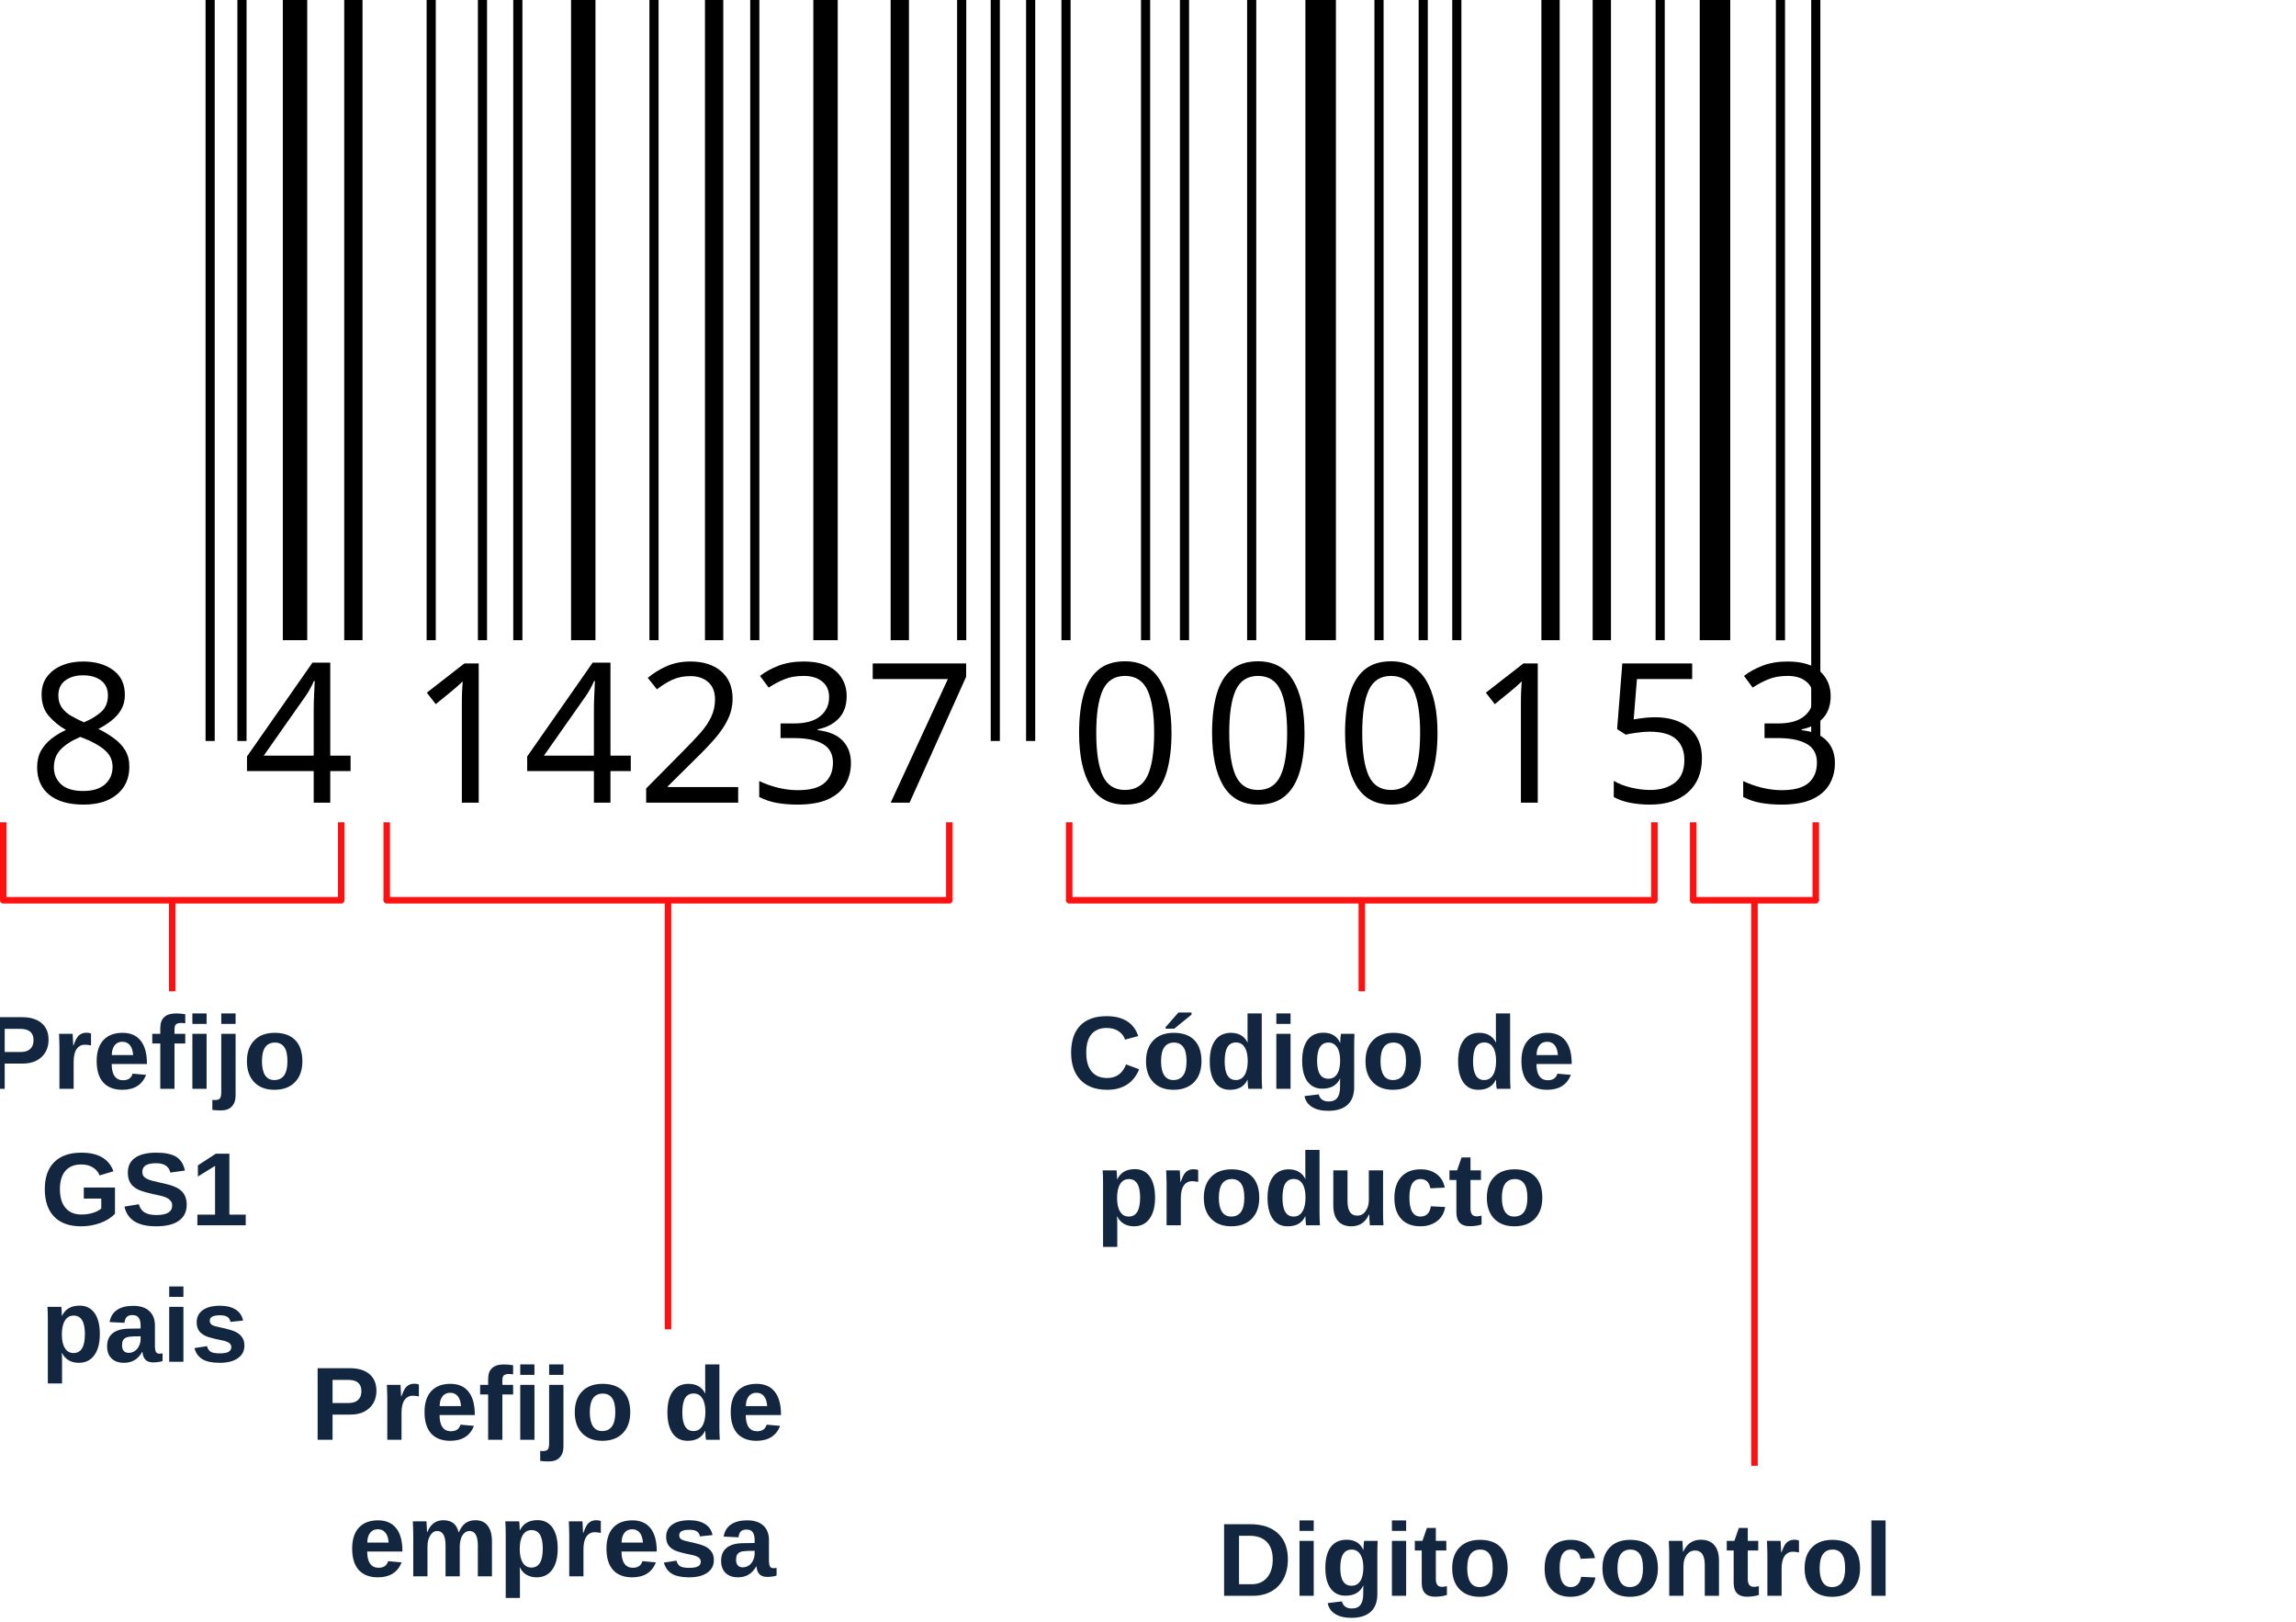
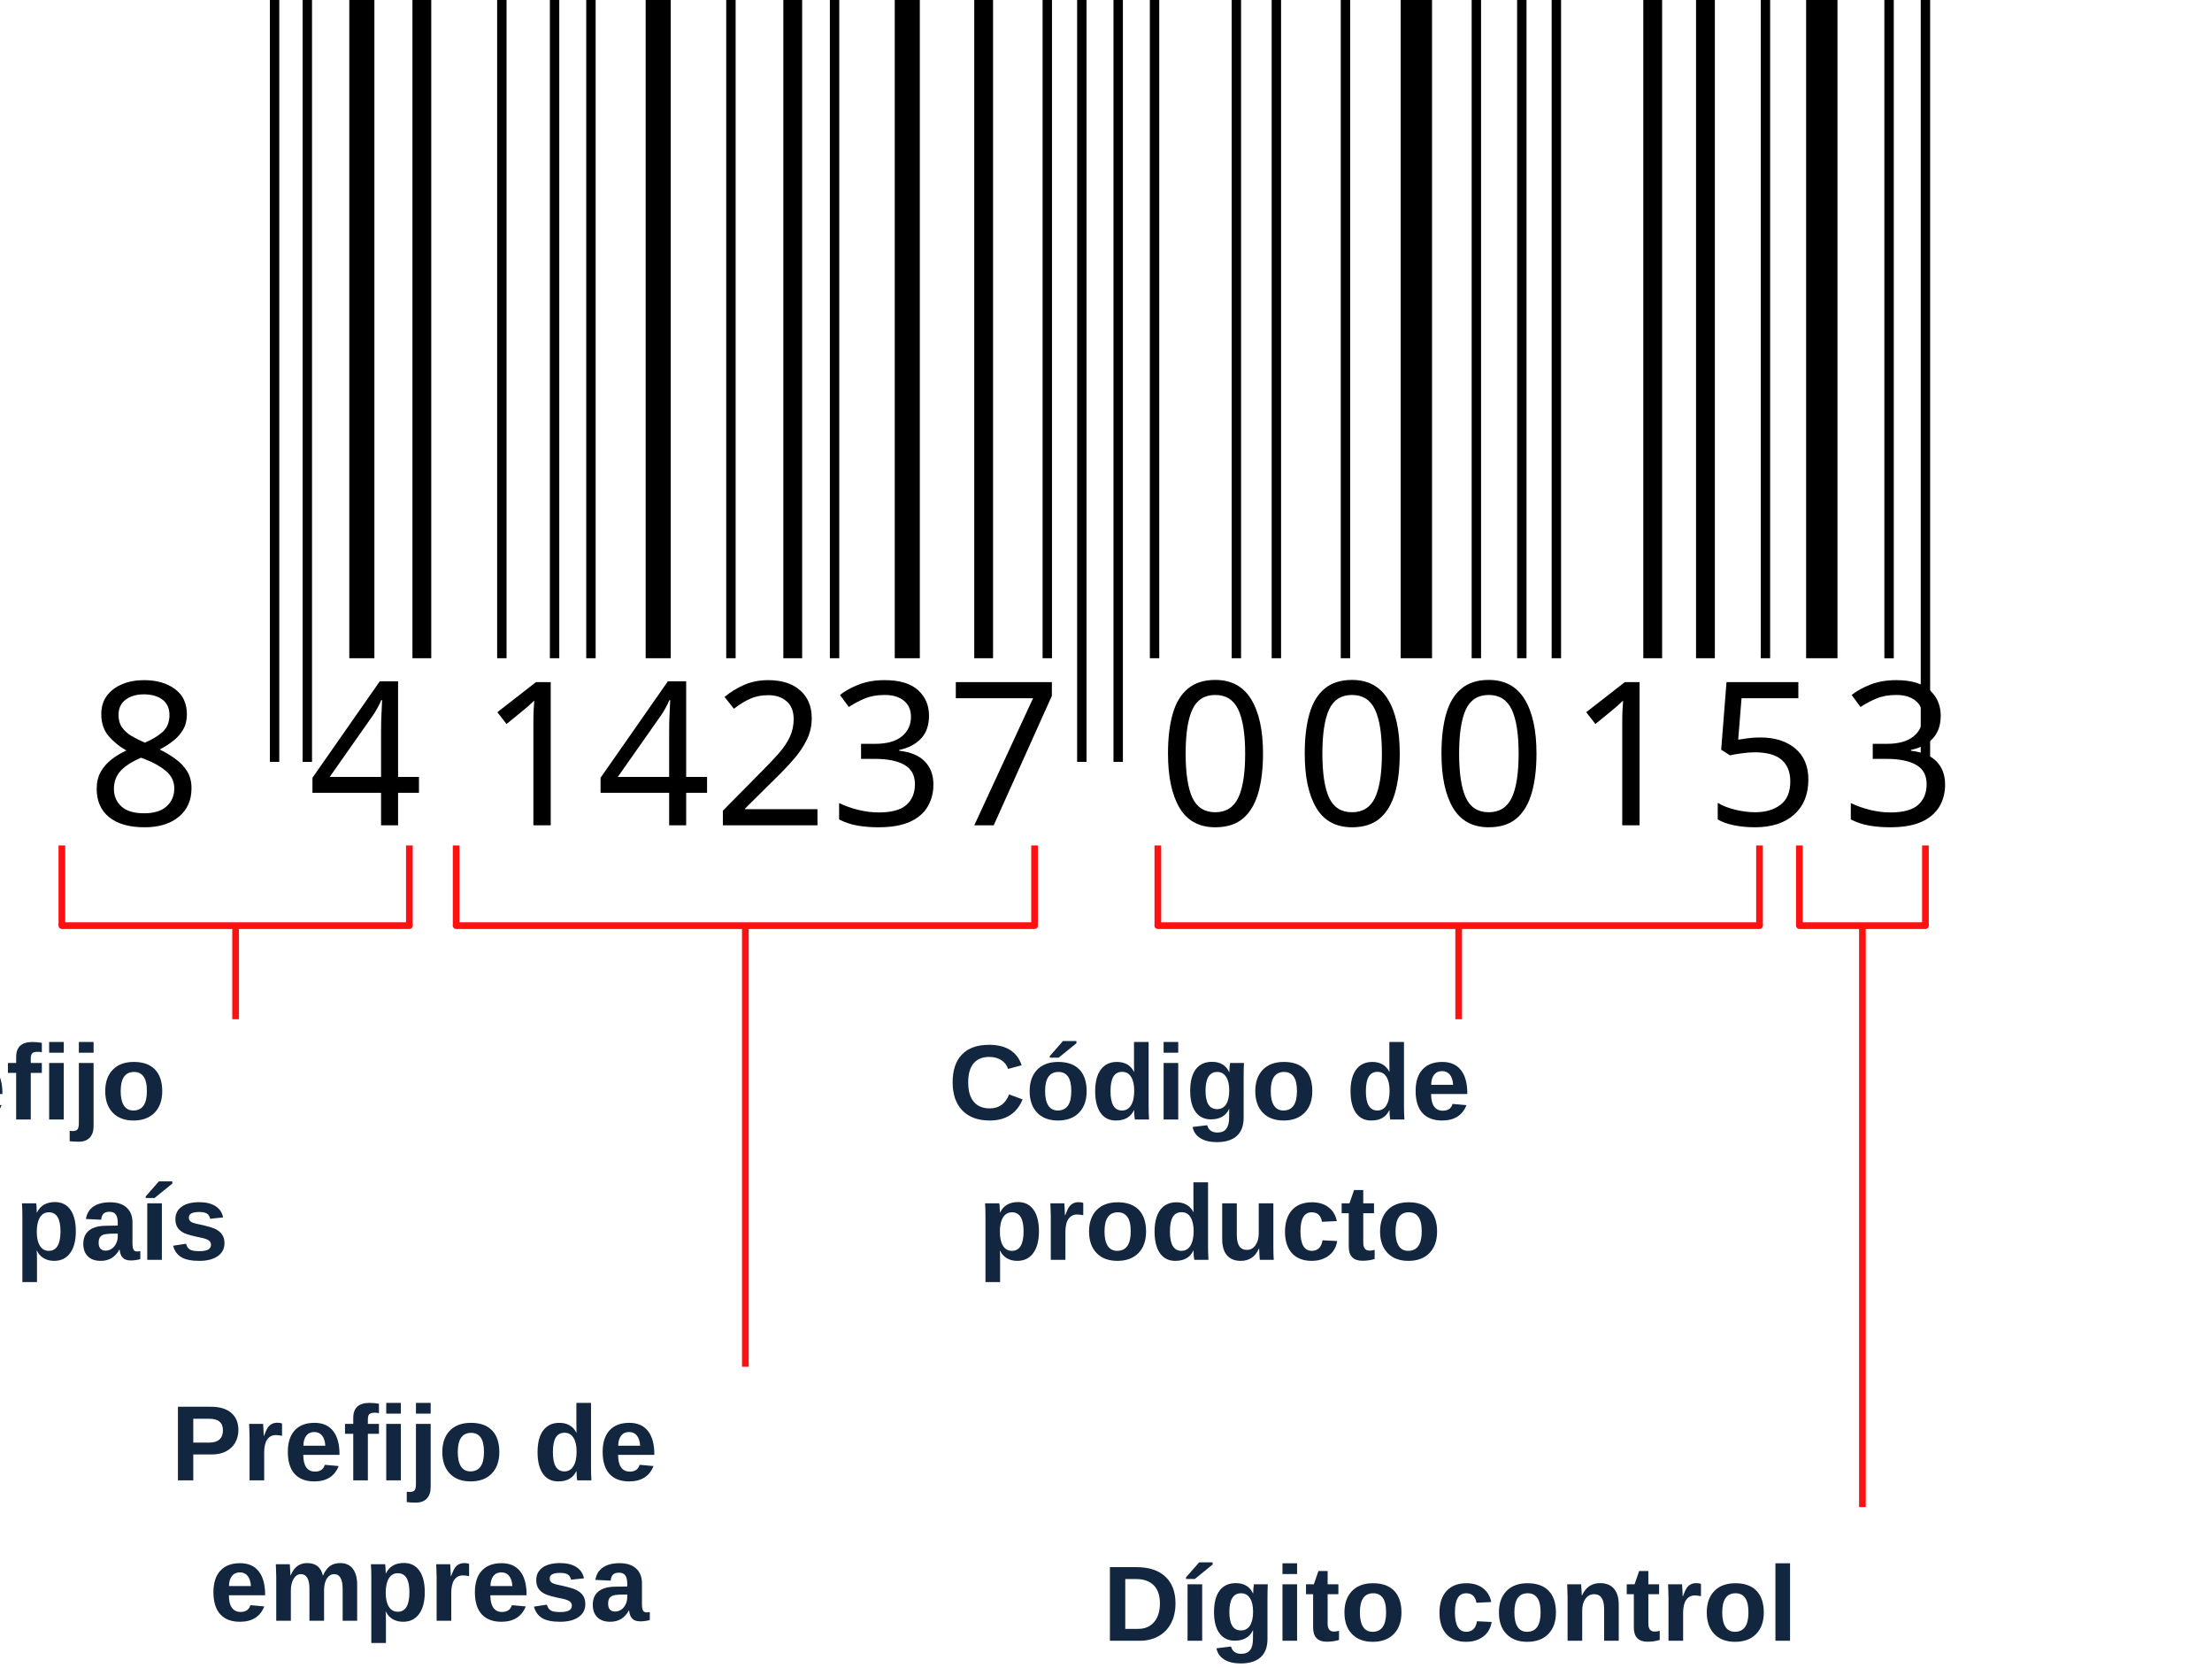
- <svg xmlns="http://www.w3.org/2000/svg" width="353.243" height="249.5" viewBox="0 0 353.243 249.5">
-   <g id="Grupo_593759" data-name="Grupo 593759" transform="translate(-1025 -3995)">
+ <svg xmlns="http://www.w3.org/2000/svg" width="331" height="249.5" viewBox="0 0 331 249.5">
+   <g id="Grupo_593759" data-name="Grupo 593759" transform="translate(-1016.243 -3995)">
    <g id="Grupo_593753" data-name="Grupo 593753" transform="translate(1336.513 3765.465)">
      <g id="Grupo_593752" data-name="Grupo 593752" transform="translate(-302.27 229.535)">
        <g id="Grupo_593750" data-name="Grupo 593750" transform="translate(23.088)">
          <line id="Línea_1944" data-name="Línea 1944" y2="113.994" fill="none" stroke="#000" stroke-miterlimit="10" stroke-width="1.407" />
          <line id="Línea_1945" data-name="Línea 1945" y2="113.994" transform="translate(4.897)" fill="none" stroke="#000" stroke-miterlimit="10" stroke-width="1.407" />
          <line id="Línea_1946" data-name="Línea 1946" y2="98.486" transform="translate(13.059)" fill="none" stroke="#000" stroke-miterlimit="10" stroke-width="3.753" />
          <line id="Línea_1947" data-name="Línea 1947" y2="98.486" transform="translate(94.677)" fill="none" stroke="#000" stroke-miterlimit="10" stroke-width="3.753" />
          <line id="Línea_1948" data-name="Línea 1948" y2="98.486" transform="translate(22.037)" fill="none" stroke="#000" stroke-miterlimit="10" stroke-width="2.815" />
          <line id="Línea_1949" data-name="Línea 1949" y2="98.486" transform="translate(106.104)" fill="none" stroke="#000" stroke-miterlimit="10" stroke-width="2.815" />
          <line id="Línea_1950" data-name="Línea 1950" y2="98.486" transform="translate(77.537)" fill="none" stroke="#000" stroke-miterlimit="10" stroke-width="2.815" />
          <line id="Línea_1951" data-name="Línea 1951" y2="98.486" transform="translate(34.008)" fill="none" stroke="#000" stroke-miterlimit="10" stroke-width="1.407" />
          <line id="Línea_1952" data-name="Línea 1952" y2="98.486" transform="translate(41.897)" fill="none" stroke="#000" stroke-miterlimit="10" stroke-width="1.407" />
          <line id="Línea_1953" data-name="Línea 1953" y2="98.486" transform="translate(115.626)" fill="none" stroke="#000" stroke-miterlimit="10" stroke-width="1.407" />
          <line id="Línea_1954" data-name="Línea 1954" y2="113.994" transform="translate(120.795)" fill="none" stroke="#000" stroke-miterlimit="10" stroke-width="1.407" />
          <line id="Línea_1955" data-name="Línea 1955" y2="113.994" transform="translate(126.236)" fill="none" stroke="#000" stroke-miterlimit="10" stroke-width="1.407" />
          <line id="Línea_1956" data-name="Línea 1956" y2="98.5" transform="translate(241.59)" fill="none" stroke="#000" stroke-miterlimit="10" stroke-width="1.407" />
          <line id="Línea_1957" data-name="Línea 1957" y2="113.994" transform="translate(247.031)" fill="none" stroke="#000" stroke-miterlimit="10" stroke-width="1.407" />
          <line id="Línea_1958" data-name="Línea 1958" y2="98.486" transform="translate(131.677)" fill="none" stroke="#000" stroke-miterlimit="10" stroke-width="1.407" />
          <line id="Línea_1959" data-name="Línea 1959" y2="98.486" transform="translate(143.92)" fill="none" stroke="#000" stroke-miterlimit="10" stroke-width="1.407" />
          <line id="Línea_1960" data-name="Línea 1960" y2="98.486" transform="translate(149.906)" fill="none" stroke="#000" stroke-miterlimit="10" stroke-width="1.407" />
          <line id="Línea_1961" data-name="Línea 1961" y2="98.486" transform="translate(160.244)" fill="none" stroke="#000" stroke-miterlimit="10" stroke-width="1.407" />
          <line id="Línea_1962" data-name="Línea 1962" y2="98.486" transform="translate(179.832)" fill="none" stroke="#000" stroke-miterlimit="10" stroke-width="1.407" />
          <line id="Línea_1963" data-name="Línea 1963" y2="98.486" transform="translate(186.634)" fill="none" stroke="#000" stroke-miterlimit="10" stroke-width="1.407" />
          <line id="Línea_1964" data-name="Línea 1964" y2="98.486" transform="translate(191.803)" fill="none" stroke="#000" stroke-miterlimit="10" stroke-width="1.407" />
          <line id="Línea_1965" data-name="Línea 1965" y2="98.486" transform="translate(223.09)" fill="none" stroke="#000" stroke-miterlimit="10" stroke-width="1.407" />
          <line id="Línea_1966" data-name="Línea 1966" y2="98.486" transform="translate(206.222)" fill="none" stroke="#000" stroke-miterlimit="10" stroke-width="2.815" />
          <line id="Línea_1967" data-name="Línea 1967" y2="98.486" transform="translate(214.112)" fill="none" stroke="#000" stroke-miterlimit="10" stroke-width="2.815" />
          <line id="Línea_1968" data-name="Línea 1968" y2="98.486" transform="translate(170.854)" fill="none" stroke="#000" stroke-miterlimit="10" stroke-width="4.691" />
          <line id="Línea_1969" data-name="Línea 1969" y2="98.486" transform="translate(231.524)" fill="none" stroke="#000" stroke-miterlimit="10" stroke-width="4.691" />
          <line id="Línea_1970" data-name="Línea 1970" y2="98.486" transform="translate(47.339)" fill="none" stroke="#000" stroke-miterlimit="10" stroke-width="1.407" />
          <line id="Línea_1971" data-name="Línea 1971" y2="98.486" transform="translate(83.795)" fill="none" stroke="#000" stroke-miterlimit="10" stroke-width="1.407" />
          <line id="Línea_1972" data-name="Línea 1972" y2="98.486" transform="translate(68.287)" fill="none" stroke="#000" stroke-miterlimit="10" stroke-width="1.407" />
          <line id="Línea_1973" data-name="Línea 1973" y2="98.486" transform="translate(57.405)" fill="none" stroke="#000" stroke-miterlimit="10" stroke-width="3.753" />
        </g>
        <g id="Grupo_593751" data-name="Grupo 593751" transform="translate(0 91.484)">
          <text id="_8" data-name="8" transform="translate(-5 32)" font-size="30" font-family="SegoeUI, Segoe UI" letter-spacing="-0.003em">
            <tspan x="0" y="0">8</tspan>
          </text>
          <text id="_4_14237" data-name="4 14237" transform="translate(28.131 32)" font-size="30" font-family="SegoeUI, Segoe UI" letter-spacing="0.011em">
            <tspan x="0" y="0">4 14237</tspan>
          </text>
          <text id="_000153" data-name="000153" transform="translate(155.308 32)" font-size="30" font-family="SegoeUI, Segoe UI" letter-spacing="0.11em">
            <tspan x="0" y="0">000153</tspan>
          </text>
        </g>
      </g>
    </g>
    <g id="Grupo_593758" data-name="Grupo 593758">
      <g id="Grupo_593754" data-name="Grupo 593754">
        <line id="Línea_1974" data-name="Línea 1974" y2="12" transform="translate(1025.5 4121.5)" fill="none" stroke="#f11" stroke-width="1" />
        <line id="Línea_1975" data-name="Línea 1975" y2="12" transform="translate(1077.5 4121.5)" fill="none" stroke="#f11" stroke-width="1" />
        <line id="Línea_1977" data-name="Línea 1977" y2="14" transform="translate(1051.5 4133.5)" fill="none" stroke="#f11" stroke-width="1" />
        <line id="Línea_1976" data-name="Línea 1976" x2="52" transform="translate(1025.5 4133.5)" fill="none" stroke="#f11" stroke-linecap="round" stroke-width="1" />
      </g>
      <g id="Grupo_593755" data-name="Grupo 593755" transform="translate(59)">
        <line id="Línea_1974-2" data-name="Línea 1974" y2="12" transform="translate(1025.5 4121.5)" fill="none" stroke="#f11" stroke-width="1" />
        <line id="Línea_1975-2" data-name="Línea 1975" y2="12" transform="translate(1112.053 4121.5)" fill="none" stroke="#f11" stroke-width="1" />
        <line id="Línea_1977-2" data-name="Línea 1977" y2="66" transform="translate(1068.777 4133.5)" fill="none" stroke="#f11" stroke-width="1" />
        <line id="Línea_1976-2" data-name="Línea 1976" x2="86.553" transform="translate(1025.5 4133.5)" fill="none" stroke="#f11" stroke-linecap="round" stroke-width="1" />
      </g>
      <g id="Grupo_593756" data-name="Grupo 593756" transform="translate(164)">
        <line id="Línea_1974-3" data-name="Línea 1974" y2="12" transform="translate(1025.5 4121.5)" fill="none" stroke="#f11" stroke-width="1" />
        <line id="Línea_1975-3" data-name="Línea 1975" y2="12" transform="translate(1115.533 4121.5)" fill="none" stroke="#f11" stroke-width="1" />
        <line id="Línea_1977-3" data-name="Línea 1977" y2="14" transform="translate(1070.517 4133.5)" fill="none" stroke="#f11" stroke-width="1" />
        <line id="Línea_1976-3" data-name="Línea 1976" x2="90.033" transform="translate(1025.5 4133.5)" fill="none" stroke="#f11" stroke-linecap="round" stroke-width="1" />
      </g>
      <g id="Grupo_593757" data-name="Grupo 593757" transform="translate(260)">
        <line id="Línea_1974-4" data-name="Línea 1974" y2="12" transform="translate(1025.5 4121.5)" fill="none" stroke="#f11" stroke-width="1" />
        <line id="Línea_1975-4" data-name="Línea 1975" y2="12" transform="translate(1044.362 4121.5)" fill="none" stroke="#f11" stroke-width="1" />
        <line id="Línea_1977-4" data-name="Línea 1977" y2="87" transform="translate(1034.931 4133.5)" fill="none" stroke="#f11" stroke-width="1" />
        <line id="Línea_1976-4" data-name="Línea 1976" x2="18.862" transform="translate(1025.5 4133.5)" fill="none" stroke="#f11" stroke-linecap="round" stroke-width="1" />
      </g>
    </g>
-     <text id="Prefijo_GS1_pais_" data-name="Prefijo GS1 pais " transform="translate(1047.243 4148.5)" fill="#12263f" font-size="16" font-family="Arial-BoldMT, Arial" font-weight="700">
+     <text id="Prefijo_GS1_país_" data-name="Prefijo GS1 país " transform="translate(1016.243 4148.5)" fill="#12263f" font-size="16" font-family="Arial-BoldMT, Arial" font-weight="700">
      <tspan x="-24.895" y="14">Prefijo</tspan>
-       <tspan x="-16.008" y="35">GS1 </tspan>
-       <tspan x="-16.008" y="56">pais </tspan>
+       <tspan x="-34.238" y="35">GS1 país </tspan>
    </text>
-     <text id="Código_de_producto" data-name="Código de producto" transform="translate(1228.243 4148.5)" fill="#12263f" font-size="16" font-family="Arial-BoldMT, Arial" font-weight="700">
+     <text id="Código_de_producto" data-name="Código de producto" transform="translate(1197.243 4148.5)" fill="#12263f" font-size="16" font-family="Arial-BoldMT, Arial" font-weight="700">
      <tspan x="-39.105" y="14">Código de </tspan>
      <tspan x="-34.66" y="35">producto</tspan>
    </text>
-     <text id="Digito_control" data-name="Digito control" transform="translate(1264.243 4226.5)" fill="#12263f" font-size="16" font-family="Arial-BoldMT, Arial" font-weight="700">
-       <tspan x="-51.992" y="14">Digito control</tspan>
+     <text id="Dígito_control" data-name="Dígito control" transform="translate(1233.243 4226.5)" fill="#12263f" font-size="16" font-family="Arial-BoldMT, Arial" font-weight="700">
+       <tspan x="-51.992" y="14">Dígito control</tspan>
    </text>
-     <text id="Prefijo_de_empresa_" data-name="Prefijo de   empresa " transform="translate(1109.243 4202.5)" fill="#12263f" font-size="16" font-family="Arial-BoldMT, Arial" font-weight="700">
+     <text id="Prefijo_de_empresa_" data-name="Prefijo de   empresa " transform="translate(1078.243 4202.5)" fill="#12263f" font-size="16" font-family="Arial-BoldMT, Arial" font-weight="700">
      <tspan x="-36.453" y="14">Prefijo de </tspan>
      <tspan x="-35.133" y="35" xml:space="preserve"> empresa </tspan>
    </text>
  </g>
</svg>
